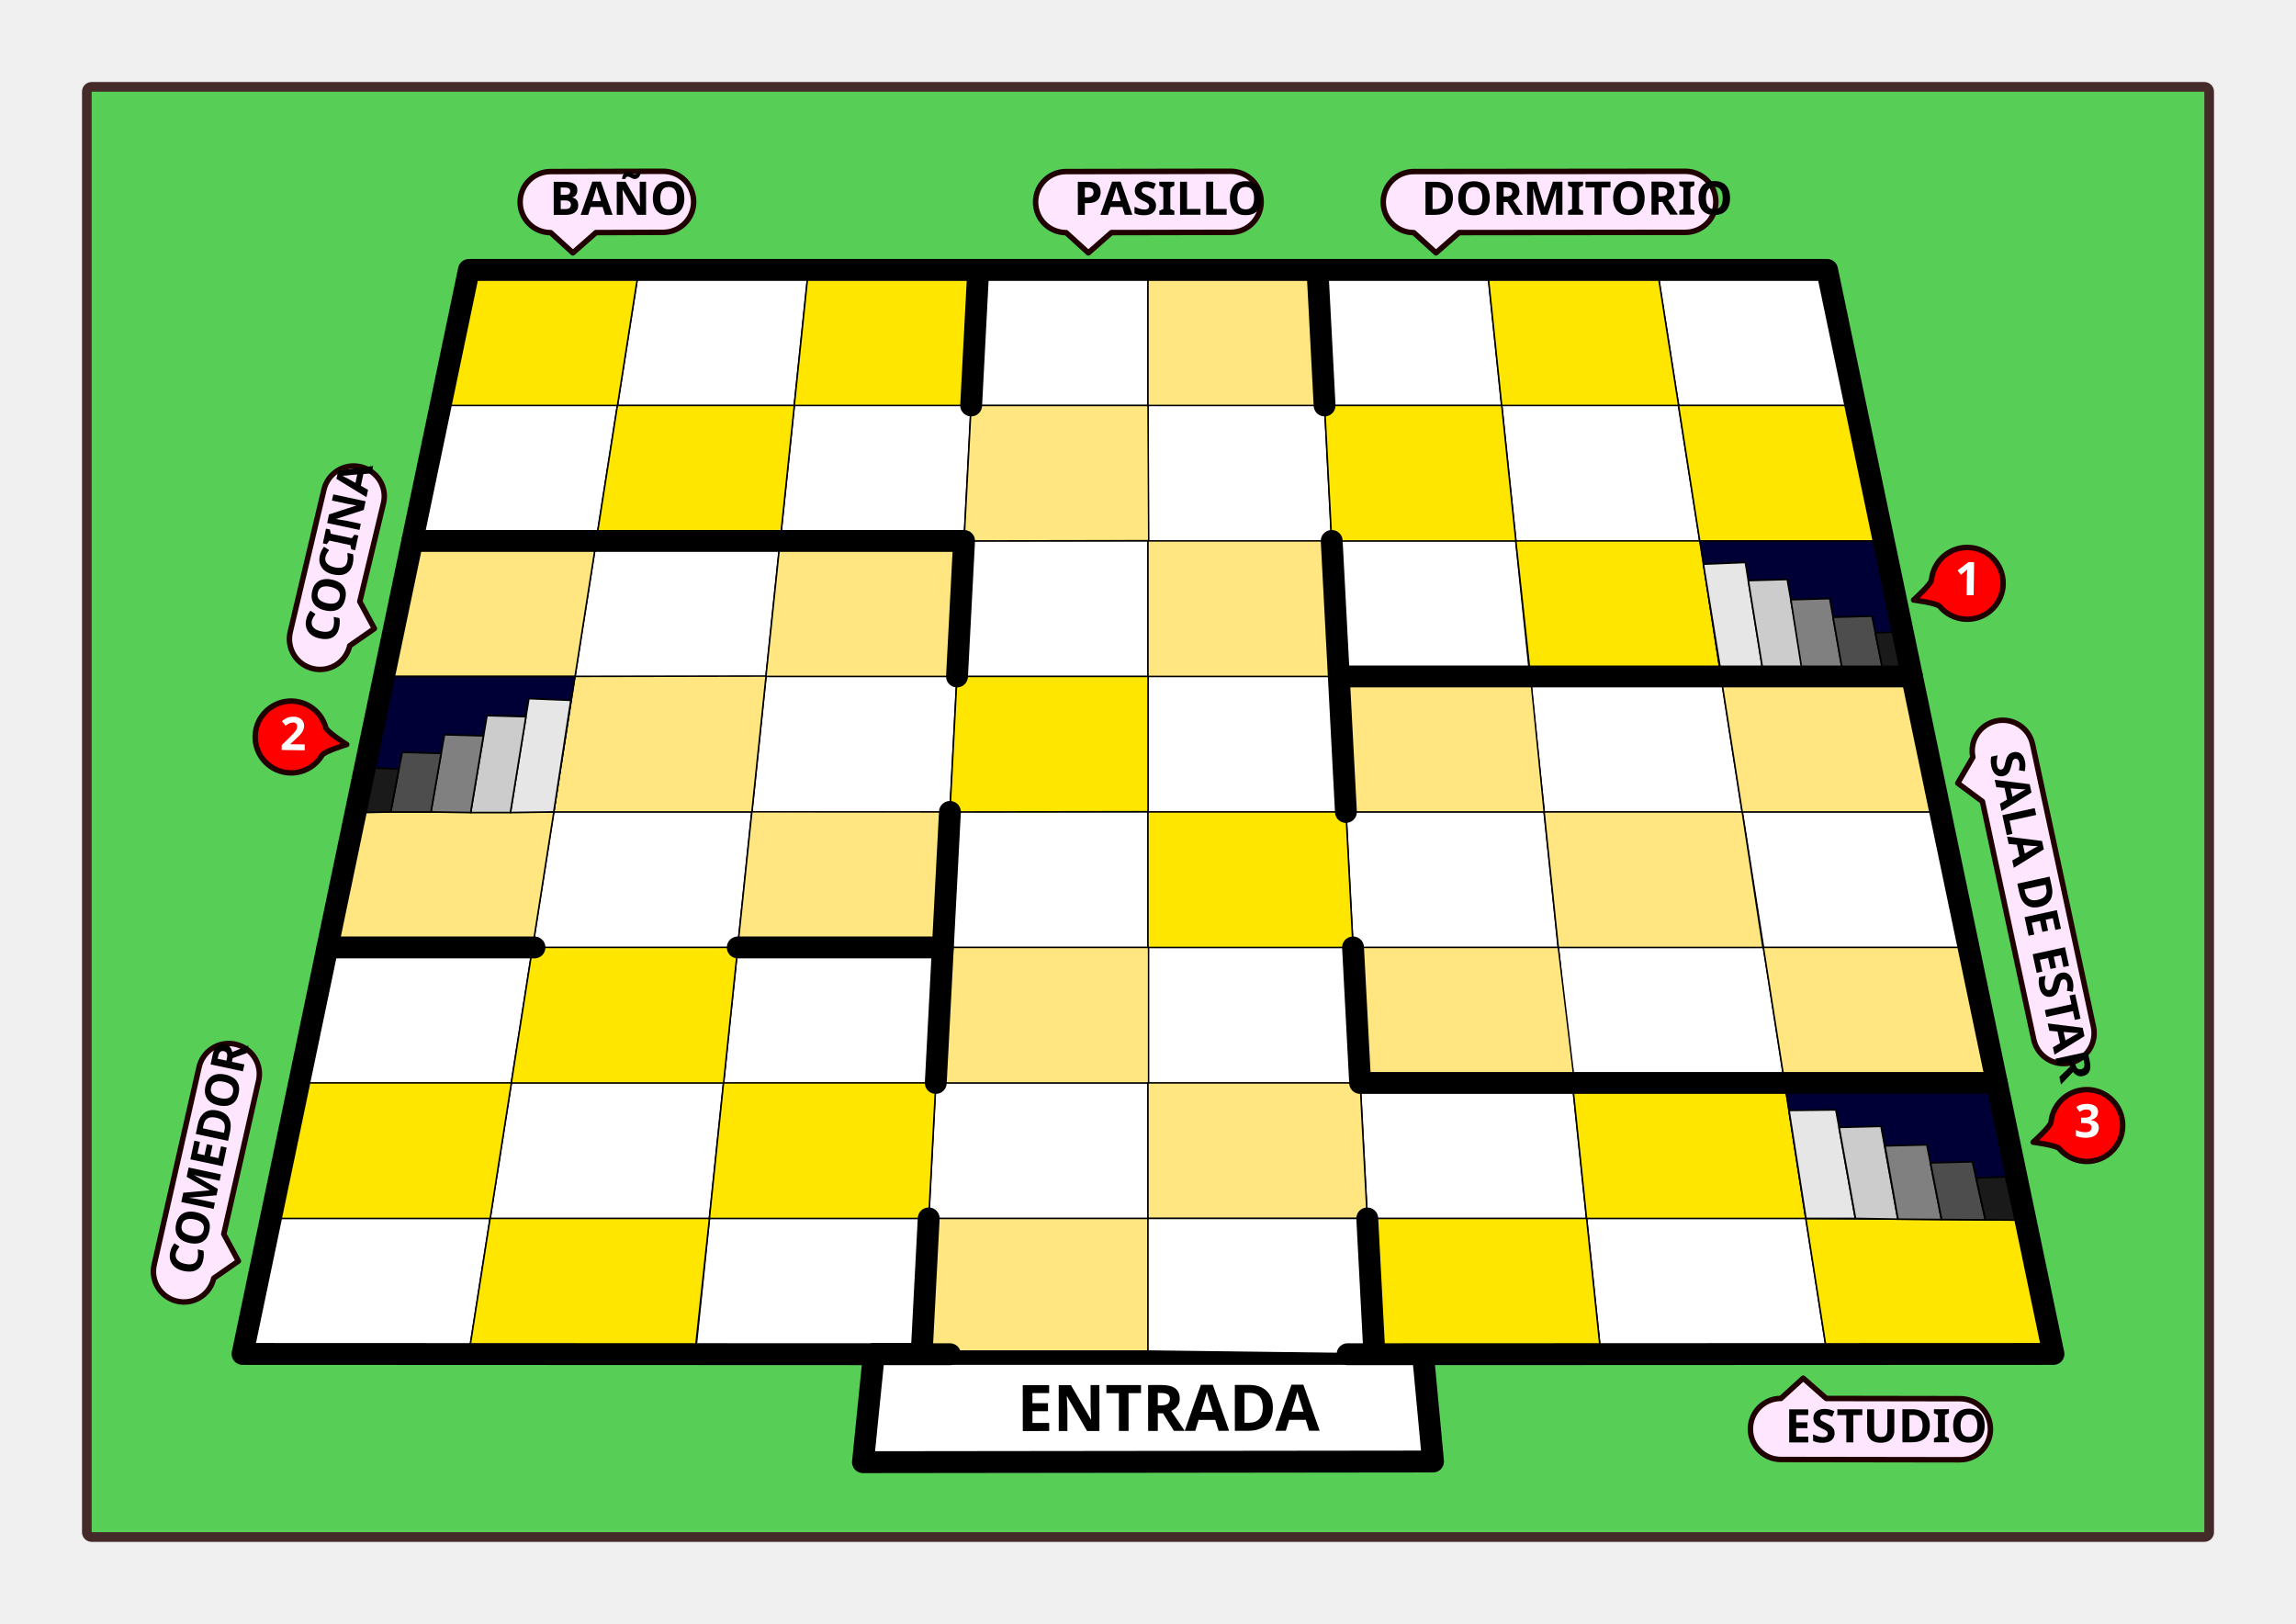
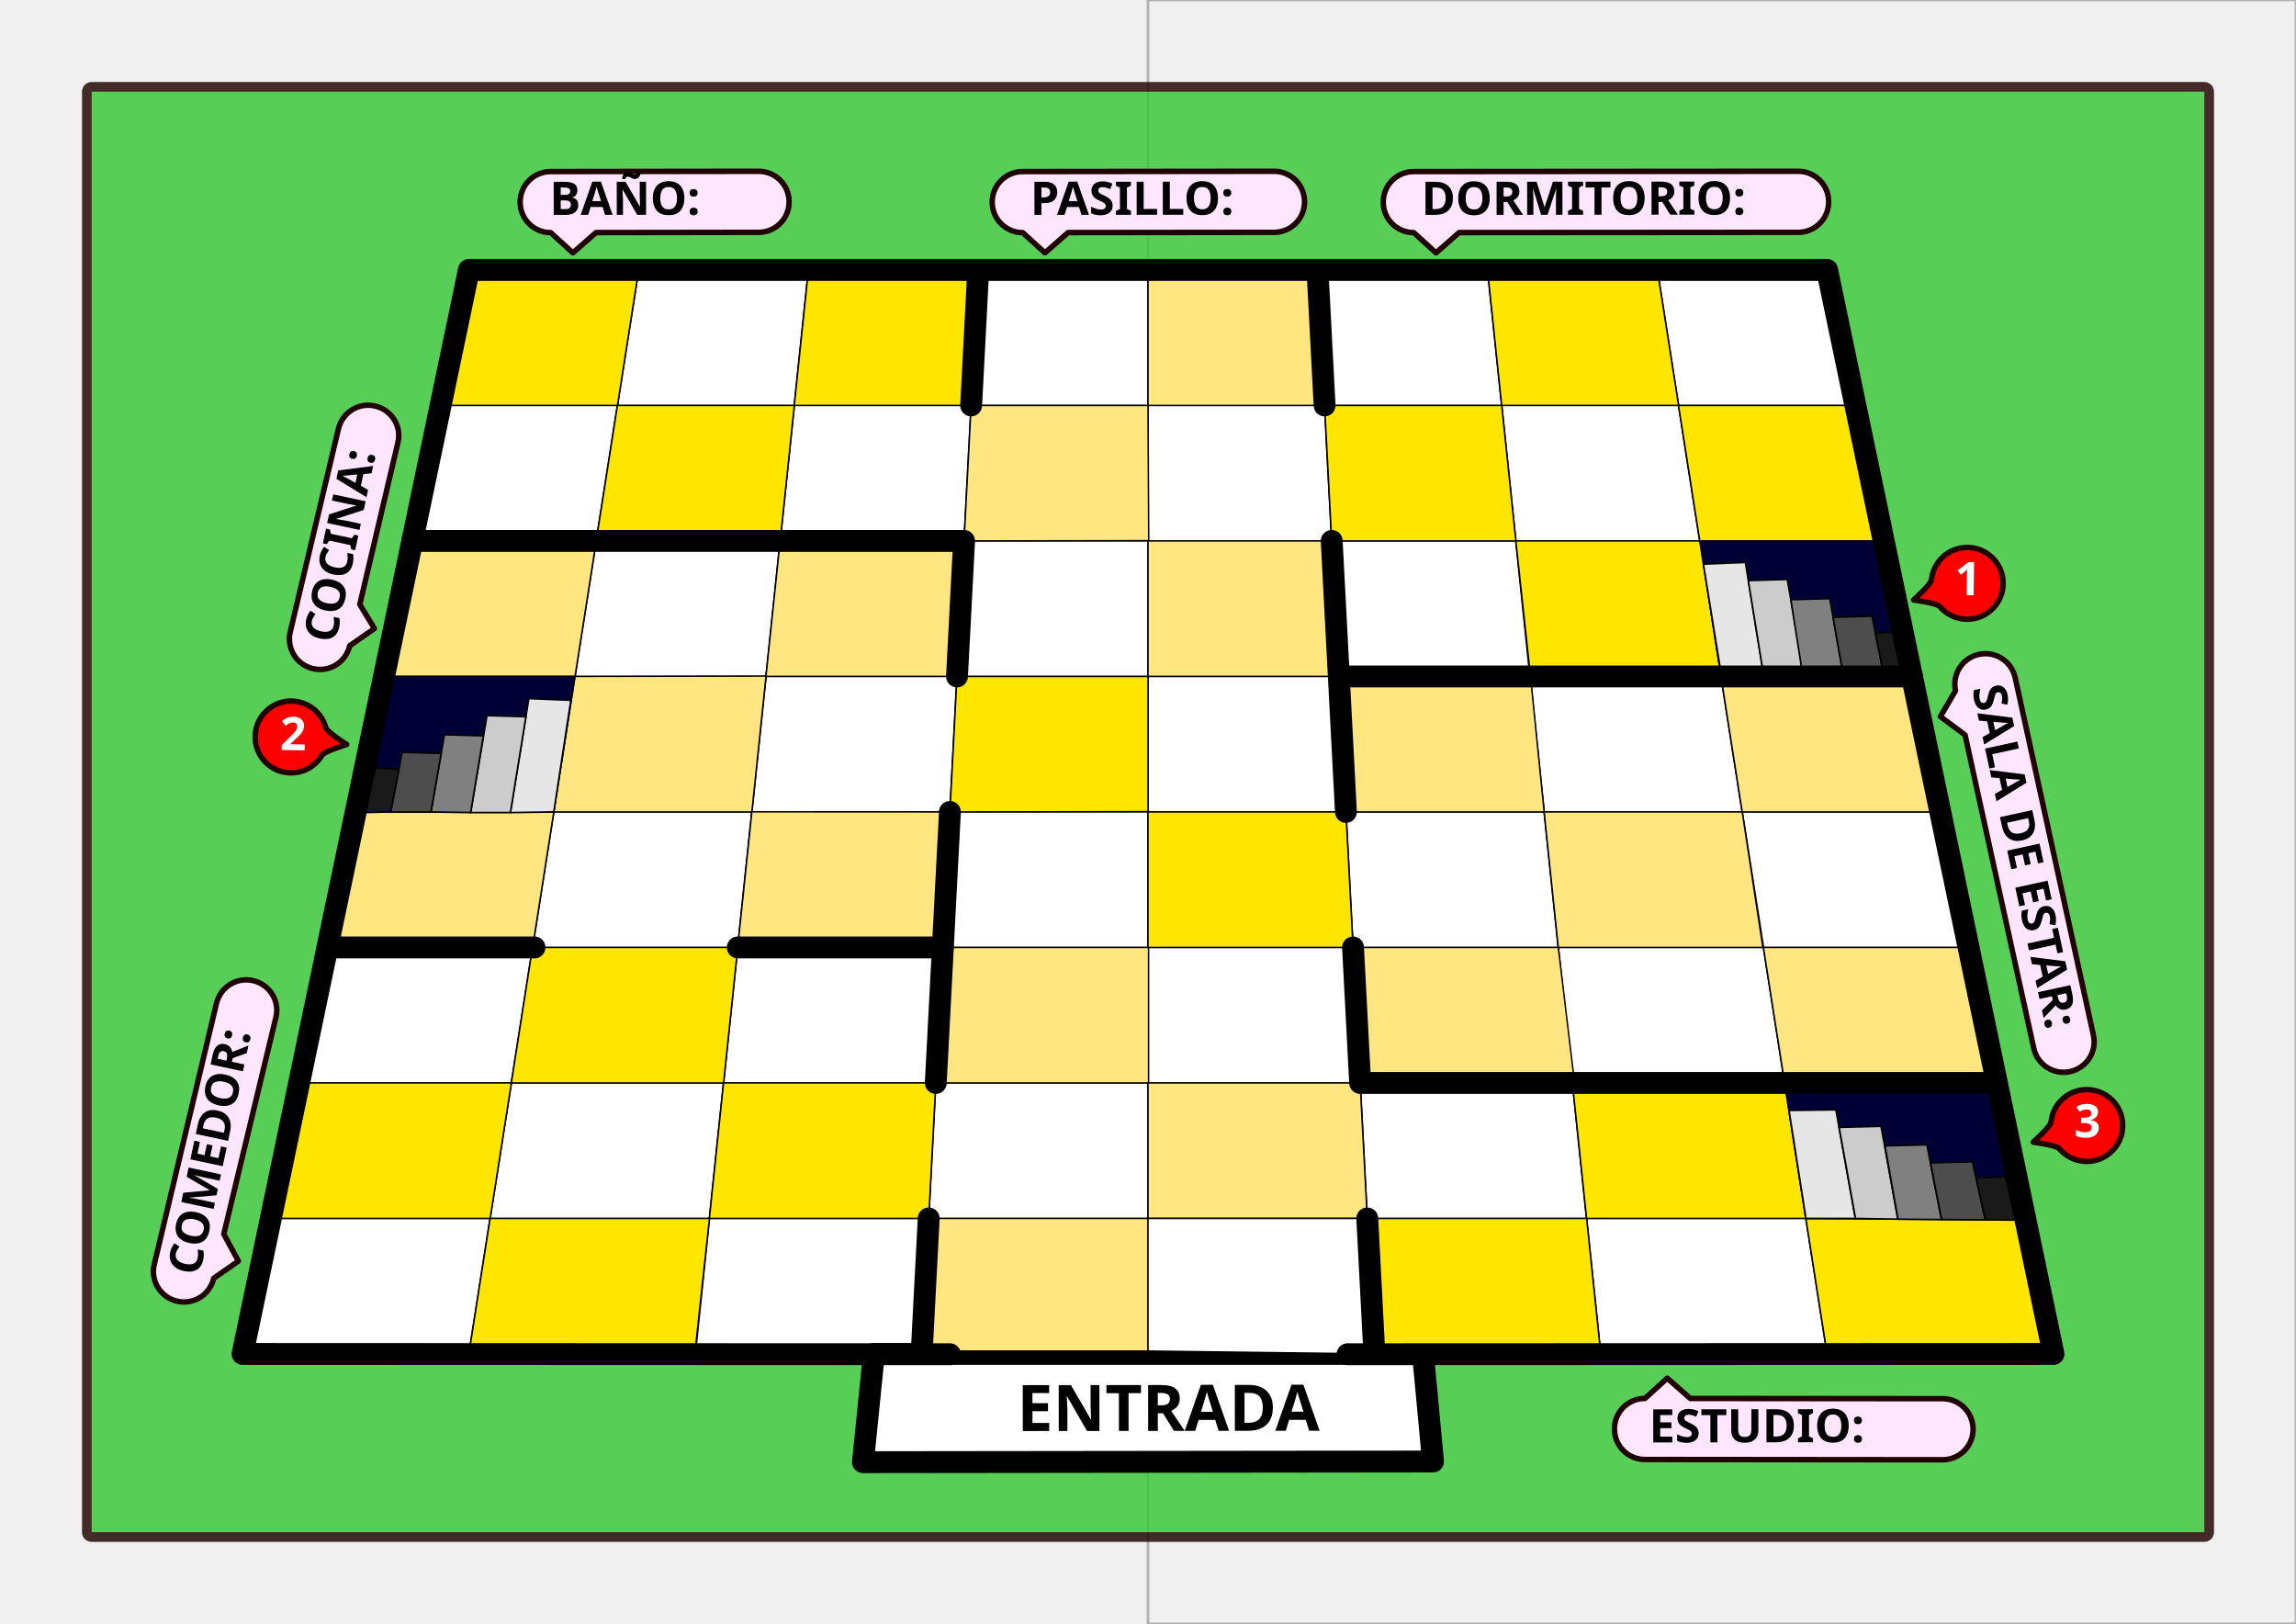
<svg xmlns="http://www.w3.org/2000/svg" width="420mm" height="297mm" viewBox="0 0 420 297" version="1.1" id="svg5">
  <defs id="defs2" />
  <g id="layer2">
+     <rect style="fill:none;fill-opacity:1;stroke:#b3b3b3;stroke-width:0.5;stroke-linejoin:round;stroke-dasharray:none;paint-order:fill markers stroke;stop-color:#000000" id="rect5731" width="210" height="297" x="210" y="0" />
    <rect style="opacity:0.821;fill:#37c837;stroke:#210000;stroke-width:3.544;stroke-linejoin:round;paint-order:stroke markers fill;stop-color:#000000" id="rect234" width="386.456" height="263.456" x="16.772" y="16.772" />
  </g>
  <g id="layer1" style="fill:none">
    <g id="g1727" transform="matrix(1.200858,0,0,0.8026775,-42.18018,29.3024)">
      <path id="rect460" style="opacity:1;fill:#ffffff;stroke:#210000;stroke-width:2.082;stroke-linejoin:round;paint-order:fill markers stroke;stop-color:#000000" d="m 106.552,25 h 25.862 25.862 25.862 H 210 h 25.862 25.862 25.862 25.862 l 4.31,30.875 4.31,30.875 4.31,30.875 4.31,30.875 4.31,30.875 4.31,30.875 4.31,30.875 4.31,30.875 H 313.448 278.965 244.483 210 175.517 141.035 106.552 72.069 l 4.31,-30.875 4.31,-30.875 4.31,-30.875 4.31,-30.875 4.31,-30.875 4.31,-30.875 4.31,-30.875 z" />
      <path style="fill:none;stroke:#000000;stroke-width:0.265px;stroke-linecap:butt;stroke-linejoin:miter;stroke-opacity:1" d="M 210,272 V 25" id="path1702" />
      <path style="fill:none;stroke:#000000;stroke-width:0.265px;stroke-linecap:butt;stroke-linejoin:miter;stroke-opacity:1" d="M 175.517,272 184.138,25" id="path1704" />
      <path style="fill:none;stroke:#000000;stroke-width:0.265px;stroke-linecap:butt;stroke-linejoin:miter;stroke-opacity:1" d="M 141.035,272 158.276,25" id="path1706" />
      <path style="fill:none;stroke:#000000;stroke-width:0.265px;stroke-linecap:butt;stroke-linejoin:miter;stroke-opacity:1" d="M 106.552,272 132.414,25" id="path1708" />
      <path style="fill:none;stroke:#000000;stroke-width:0.265px;stroke-linecap:butt;stroke-linejoin:miter;stroke-opacity:1" d="M 244.483,272 235.817,25" id="path1710" />
      <path style="fill:none;stroke:#000000;stroke-width:0.265px;stroke-linecap:butt;stroke-linejoin:miter;stroke-opacity:1" d="M 278.965,272 261.724,25" id="path1712" />
      <path style="fill:none;stroke:#000000;stroke-width:0.265px;stroke-linecap:butt;stroke-linejoin:miter;stroke-opacity:1" d="M 313.448,272 287.586,25" id="path1714" />
      <path style="fill:none;stroke:#000000;stroke-width:0.265px;stroke-linecap:butt;stroke-linejoin:miter;stroke-opacity:1" d="M 102.242,55.875 H 317.758 L 322.069,86.75 H 97.931 l -4.31,30.875 h 232.758 l 4.31,30.875 H 89.311 l -4.31,30.875 h 250 l 4.31,30.875 H 80.69 l -4.31,30.875 H 343.62" id="path1716" />
    </g>
    <g id="layer4" style="fill:#ffff43;fill-opacity:1">
      <path id="rect11005" style="opacity:1;fill:#ffffff;fill-opacity:1;stroke:#000000;stroke-width:4;stroke-linecap:round;stroke-linejoin:round;paint-order:fill markers stroke;stop-color:#000000;stop-opacity:1" d="m 159.86,247.631 h 100.439 l 1.841,19.674 -104.28,0.12 z" />
      <path style="fill:#ffe680;fill-opacity:1;stroke:#000000;stroke-width:0.265px;stroke-linecap:butt;stroke-linejoin:miter;stroke-opacity:1" d="m 168.591,247.101 1.294,-24.253 H 210 v 24.253 z" id="path3756" />
      <path style="fill:#ffe680;fill-opacity:1;stroke:#000000;stroke-width:0.265px;stroke-linecap:butt;stroke-linejoin:miter;stroke-opacity:1" d="m 171.179,198.065 1.294,-24.783 37.634,0 v 24.783 z" id="path3774" />
      <path style="fill:#ffe600;fill-opacity:1;stroke:#000000;stroke-width:0.265px;stroke-linecap:butt;stroke-linejoin:miter;stroke-opacity:1" d="m 173.767,148.5 1.294,-24.783 H 210 l 0,24.731 z" id="path3776" />
      <path style="fill:#ffe680;fill-opacity:1;stroke:#000000;stroke-width:0.265px;stroke-linecap:butt;stroke-linejoin:miter;stroke-opacity:1" d="m 176.355,98.935 1.294,-24.783 H 210 l 0.132,24.73 z" id="path3778" />
      <path style="fill:#ffe680;fill-opacity:1;stroke:#000000;stroke-width:0.265px;stroke-linecap:butt;stroke-linejoin:miter;stroke-opacity:1" d="m 210,222.848 v -24.783 l 38.807,0 1.301,24.783 z" id="path3780" />
      <path style="fill:#ffe600;fill-opacity:1;stroke:#000000;stroke-width:0.265px;stroke-linecap:butt;stroke-linejoin:miter;stroke-opacity:1" d="M 210,173.283 V 148.5 h 36.206 l 1.301,24.783 z" id="path3782" />
      <path style="fill:#ffe680;fill-opacity:1;stroke:#000000;stroke-width:0.265px;stroke-linecap:butt;stroke-linejoin:miter;stroke-opacity:1" d="m 210,123.717 0,-24.783 h 33.604 l 1.301,24.783 z" id="path3784" />
      <path style="fill:#ffe680;fill-opacity:1;stroke:#000000;stroke-width:0.265px;stroke-linecap:butt;stroke-linejoin:miter;stroke-opacity:1" d="M 210,74.152 V 49.369 l 31.003,0 1.301,24.783 z" id="path3786" />
      <path style="fill:#ffe600;fill-opacity:1;stroke:#000000;stroke-width:0.265px;stroke-linecap:butt;stroke-linejoin:miter;stroke-opacity:1" d="m 109.066,98.935 3.882,-24.783 h 32.351 l -2.588,24.783 z" id="path4140" />
      <path style="fill:#ffe680;fill-opacity:1;stroke:#000000;stroke-width:0.265px;stroke-linecap:butt;stroke-linejoin:miter;stroke-opacity:1" d="m 101.302,148.5 3.882,-24.783 34.941,-0.067 -2.591,24.849 z" id="path4238" />
      <path style="fill:#ffe601;fill-opacity:1;stroke:#000000;stroke-width:0.265px;stroke-linecap:butt;stroke-linejoin:miter;stroke-opacity:1" d="m 93.538,198.065 3.882,-24.783 h 37.527 l -2.588,24.783 z" id="path4240" />
      <path style="fill:#ffe601;fill-opacity:1;stroke:#000000;stroke-width:0.265px;stroke-linecap:butt;stroke-linejoin:miter;stroke-opacity:1" d="m 85.774,247.631 3.882,-24.783 40.115,0 -2.68,24.849 z" id="path4242" />
      <path style="fill:#ffe601;fill-opacity:1;stroke:#000000;stroke-width:0.265px;stroke-linecap:butt;stroke-linejoin:miter;stroke-opacity:1" d="m 129.77,222.848 2.588,-24.783 38.821,0 -1.294,24.783 z" id="path4244" />
      <path style="fill:#ffe601;fill-opacity:1;stroke:#000000;stroke-width:0.265px;stroke-linecap:butt;stroke-linejoin:miter;stroke-opacity:1" d="m 49.541,222.848 5.176,-24.783 38.821,0 -3.882,24.783 z" id="path4244-5" />
      <path style="fill:#ffe600;fill-opacity:1;stroke:#000000;stroke-width:0.265px;stroke-linecap:butt;stroke-linejoin:miter;stroke-opacity:1" d="m 80.597,74.152 5.176,-24.783 h 31.057 l -3.882,24.783 z" id="path7174" />
      <path style="fill:#ffe600;fill-opacity:1;stroke:#000000;stroke-width:0.265px;stroke-linecap:butt;stroke-linejoin:miter;stroke-opacity:1" d="m 145.299,74.152 2.588,-24.783 h 31.057 l -1.294,24.783 z" id="path7176" />
      <path style="fill:#ffe680;fill-opacity:1;stroke:#000000;stroke-width:0.265px;stroke-linecap:butt;stroke-linejoin:miter;stroke-opacity:1" d="m 140.118,123.717 2.592,-24.783 33.645,0 -1.294,24.783 z" id="path7178" />
      <path style="fill:#ffe680;fill-opacity:1;stroke:#000000;stroke-width:0.265px;stroke-linecap:butt;stroke-linejoin:miter;stroke-opacity:1" d="m 134.947,173.283 2.59,-24.804 36.231,0.021 -1.294,24.783 z" id="path7180" />
      <path style="fill:#ffe680;fill-opacity:1;stroke:#000000;stroke-width:0.265px;stroke-linecap:butt;stroke-linejoin:miter;stroke-opacity:1" d="M 59.893,173.283 65.069,148.5 h 36.233 l -3.882,24.783 z" id="path7182" />
      <path style="fill:#ffe680;fill-opacity:1;stroke:#000000;stroke-width:0.265px;stroke-linecap:butt;stroke-linejoin:miter;stroke-opacity:1" d="m 70.245,123.717 5.176,-24.783 33.645,-10e-7 -3.882,24.783 z" id="path7184" />
      <path style="fill:#ffe600;fill-opacity:1;stroke:#000000;stroke-width:0.265px;stroke-linecap:butt;stroke-linejoin:miter;stroke-opacity:1" d="m 274.701,74.152 -2.588,-24.783 h 31.057 l 3.882,24.783 z" id="path8638" />
      <path style="fill:#ffe600;fill-opacity:1;stroke:#000000;stroke-width:0.265px;stroke-linecap:butt;stroke-linejoin:miter;stroke-opacity:1" d="m 243.604,98.935 -1.301,-24.783 32.398,0 2.588,24.783 z" id="path8649" />
      <path style="fill:#ffe600;fill-opacity:1;stroke:#000000;stroke-width:0.265px;stroke-linecap:butt;stroke-linejoin:miter;stroke-opacity:1" d="m 279.978,123.77 -2.689,-24.835 33.674,-2e-6 3.852,24.783 z" id="path8651" />
      <path style="fill:#ffe600;fill-opacity:1;stroke:#000000;stroke-width:0.265px;stroke-linecap:butt;stroke-linejoin:miter;stroke-opacity:1" d="M 310.934,98.935 307.052,74.152 h 32.351 l 5.176,24.783 z" id="path8653" />
      <path style="fill:#ffe680;fill-opacity:1;stroke:#000000;stroke-width:0.265px;stroke-linecap:butt;stroke-linejoin:miter;stroke-opacity:1" d="m 285.053,173.283 -2.588,-24.783 36.233,1e-5 3.781,24.783 z" id="path8655" />
      <path style="fill:#ffe680;fill-opacity:1;stroke:#000000;stroke-width:0.265px;stroke-linecap:butt;stroke-linejoin:miter;stroke-opacity:1" d="m 246.206,148.5 -1.301,-24.783 35.073,0.052 2.488,24.73 z" id="path8657" />
      <path style="fill:#ffe680;fill-opacity:1;stroke:#000000;stroke-width:0.265px;stroke-linecap:butt;stroke-linejoin:miter;stroke-opacity:1" d="m 318.698,148.5 -3.882,-24.783 34.939,0 5.176,24.783 z" id="path8659" />
      <path style="fill:#ffe680;fill-opacity:1;stroke:#000000;stroke-width:0.265px;stroke-linecap:butt;stroke-linejoin:miter;stroke-opacity:1" d="m 248.807,198.065 -1.301,-24.783 37.547,0 2.995,24.915 z" id="path8661" />
      <path style="fill:#ffe680;fill-opacity:1;stroke:#000000;stroke-width:0.265px;stroke-linecap:butt;stroke-linejoin:miter;stroke-opacity:1" d="m 326.462,198.065 -3.882,-24.783 h 37.527 l 5.176,24.783 z" id="path8663" />
      <path style="fill:#ffe601;fill-opacity:1;stroke:#000000;stroke-width:0.265px;stroke-linecap:butt;stroke-linejoin:miter;stroke-opacity:1" d="m 251.409,247.631 -1.301,-24.783 40.122,0 2.588,24.783 z" id="path8665" />
      <path style="fill:#ffe601;fill-opacity:1;stroke:#000000;stroke-width:0.265px;stroke-linecap:butt;stroke-linejoin:miter;stroke-opacity:1" d="m 290.23,222.848 -2.574,-24.652 38.807,-0.131 3.882,24.783 z" id="path8667" />
      <path style="fill:#ffe601;fill-opacity:1;stroke:#000000;stroke-width:0.265px;stroke-linecap:butt;stroke-linejoin:miter;stroke-opacity:1" d="M 334.226,247.631 330.344,222.848 h 40.115 l 5.176,24.783 z" id="path8669" />
      <path style="fill:#ffffff;fill-opacity:1;stroke:#000000;stroke-width:0.265px;stroke-linecap:butt;stroke-linejoin:miter;stroke-opacity:1" d="m 251.568,247.631 -1.46,-24.783 -40.108,0 0,24.253 z" id="path11063" />
    </g>
    <g id="layer5" style="fill:none">
      <g id="g9741">
        <path style="fill:#000037;fill-opacity:1;display:inline;stroke:#000000;stroke-width:0.265px;stroke-linecap:butt;stroke-linejoin:miter;stroke-opacity:1" d="m 314.816,123.717 -3.882,-24.783 33.645,2e-6 5.176,24.783 z" id="path9732" />
        <path id="rect9278" style="fill:#e6e6e6;stroke:#000000;stroke-width:0.301;stroke-linecap:round;stroke-linejoin:round;paint-order:fill markers stroke;stop-color:#000000" transform="matrix(0.9991685,-0.04077226,0.1569442,0.9876075,0,0)" d="m 293.544,116.596 h 7.687 l 0.056,20.794 h -7.687 z" />
        <path id="path9333" style="fill:#cccccc;stroke:#000000;stroke-width:0.3;stroke-linecap:round;stroke-linejoin:round;paint-order:fill markers stroke;stop-color:#000000" d="m 319.816,106.181 7.125,-0.202 3.068,17.424 h -7.408 z" />
        <path id="path9335" style="fill:#808080;stroke:#000000;stroke-width:0.3;stroke-linecap:round;stroke-linejoin:round;paint-order:fill markers stroke;stop-color:#000000" d="m 327.592,109.681 7.125,-0.202 2.416,13.722 h -7.408 z" />
        <path id="path9337" style="fill:#4d4d4d;stroke:#000000;stroke-width:0.3;stroke-linecap:round;stroke-linejoin:round;paint-order:fill markers stroke;stop-color:#000000" d="m 335.318,112.893 7.125,-0.202 2.098,10.51 h -7.408 z" />
        <path id="path9339" style="fill:#1a1a1a;stroke:#000000;stroke-width:0.3;stroke-linecap:round;stroke-linejoin:round;paint-order:fill markers stroke;stop-color:#000000" d="m 343.052,115.742 5.008,-0.202 1.695,8.644 -5.214,-0.983 z" />
      </g>
      <g id="g9755" transform="matrix(-1,0,0,1,418.1367,24.9005)">
        <path style="display:inline;fill:#000037;fill-opacity:1;stroke:#000000;stroke-width:0.265px;stroke-linecap:butt;stroke-linejoin:miter;stroke-opacity:1" d="m 316.835,123.6 -3.882,-24.783 34.939,3e-6 5.176,24.783 z" id="path9743" />
        <path id="path9745" style="fill:#e6e6e6;stroke:#000000;stroke-width:0.3;stroke-linecap:round;stroke-linejoin:round;paint-order:fill markers stroke;stop-color:#000000" d="m 313.716,103.182 7.681,-0.313 3.373,20.848 -7.935,-0.118 z" />
        <path id="path9747" style="fill:#cccccc;stroke:#000000;stroke-width:0.3;stroke-linecap:round;stroke-linejoin:round;paint-order:fill markers stroke;stop-color:#000000" d="m 321.932,106.181 7.125,-0.202 2.986,17.739 h -7.273 z" />
        <path id="path9749" style="fill:#808080;stroke:#000000;stroke-width:0.3;stroke-linecap:round;stroke-linejoin:round;paint-order:fill markers stroke;stop-color:#000000" d="m 329.709,109.681 7.125,-0.202 2.47,14.121 -7.261,0.118 z" />
        <path id="path9751" style="fill:#4d4d4d;stroke:#000000;stroke-width:0.3;stroke-linecap:round;stroke-linejoin:round;paint-order:fill markers stroke;stop-color:#000000" d="m 337.435,112.893 7.125,-0.202 2.097,10.909 -7.353,0 z" />
        <path id="path9753" style="fill:#1a1a1a;stroke:#000000;stroke-width:0.3;stroke-linecap:round;stroke-linejoin:round;paint-order:fill markers stroke;stop-color:#000000" d="m 345.169,115.742 5.008,-0.202 1.694,8.178 -5.215,-0.118 z" />
      </g>
      <g id="g9783" transform="matrix(1.078336,0,0,0.9668873,-8.446798,103.5315)">
        <path style="display:inline;fill:#000037;fill-opacity:1;stroke:#000000;stroke-width:0.265px;stroke-linecap:butt;stroke-linejoin:miter;stroke-opacity:1" d="m 314.18,123.403 -3.6,-25.631 36.001,0 3.175,25.946 z" id="path9771" />
        <path id="path9773" style="fill:#e6e6e6;stroke:#000000;stroke-width:0.301;stroke-linecap:round;stroke-linejoin:round;paint-order:fill markers stroke;stop-color:#000000" transform="matrix(0.9991685,-0.04077226,0.1569442,0.9876075,0,0)" d="m 293.29,116.372 7.942,0.223 0.043,20.793 -8.36,-0.345 z" />
        <path id="path9775" style="fill:#cccccc;stroke:#000000;stroke-width:0.3;stroke-linecap:round;stroke-linejoin:round;paint-order:fill markers stroke;stop-color:#000000" d="m 319.816,106.181 7.125,-0.202 2.853,17.562 -7.207,-0.138 z" />
        <path id="path9777" style="fill:#808080;stroke:#000000;stroke-width:0.3;stroke-linecap:round;stroke-linejoin:round;paint-order:fill markers stroke;stop-color:#000000" d="m 327.592,109.681 7.125,-0.202 2.475,14.128 -7.399,-0.065 z" />
        <path id="path9779" style="fill:#4d4d4d;stroke:#000000;stroke-width:0.3;stroke-linecap:round;stroke-linejoin:round;paint-order:fill markers stroke;stop-color:#000000" d="m 335.318,112.893 7.125,-0.202 2.188,10.981 -7.438,-0.066 z" />
        <path id="path9781" style="fill:#1a1a1a;stroke:#000000;stroke-width:0.3;stroke-linecap:round;stroke-linejoin:round;paint-order:fill markers stroke;stop-color:#000000" d="m 343.052,115.742 5.008,-0.202 1.694,8.178 -5.124,-0.045 z" />
      </g>
    </g>
    <g id="layer3">
      <path style="fill:none;stroke:#000000;stroke-width:4;stroke-linecap:round;stroke-linejoin:round;stroke-dasharray:none;stroke-opacity:1" d="m 59.893,173.283 h 37.877 m 37.189,0 h 37.515 L 173.767,148.5" id="path2285" />
      <path style="fill:none;stroke:#000000;stroke-width:4;stroke-linecap:round;stroke-linejoin:round;stroke-dasharray:none;stroke-opacity:1" d="M 75.421,98.935 H 176.355 l -1.294,24.783" id="path1729" />
      <path style="fill:none;stroke:#000000;stroke-width:4;stroke-linecap:round;stroke-linejoin:round;stroke-opacity:1;stroke-dasharray:none" d="m 172.473,173.283 -1.294,24.783" id="path2288" />
      <path style="fill:none;stroke:#000000;stroke-width:4;stroke-linecap:round;stroke-linejoin:round;stroke-opacity:1;stroke-dasharray:none" d="M 251.409,247.631 250.108,222.848" id="path3016" />
      <path style="fill:none;stroke:#000000;stroke-width:4;stroke-linecap:round;stroke-linejoin:round;stroke-opacity:1;stroke-dasharray:none" d="M 365.283,198.065 H 248.807 l -1.301,-24.783" id="path3020" />
      <path style="fill:none;stroke:#000000;stroke-width:4;stroke-linecap:round;stroke-linejoin:round;stroke-opacity:1;stroke-dasharray:none" d="m 246.206,148.5 -1.301,-24.783 h 104.85" id="path3022" />
      <path style="fill:none;stroke:#000000;stroke-width:4;stroke-linecap:round;stroke-linejoin:round;stroke-opacity:1;stroke-dasharray:none" d="m 177.649,74.152 1.294,-24.783" id="path3024" />
      <path style="fill:none;stroke:#000000;stroke-width:4;stroke-linecap:round;stroke-linejoin:round;stroke-opacity:1;stroke-dasharray:none" d="M 241.003,49.369 242.303,74.152" id="path3026" />
      <path style="fill:none;stroke:#000000;stroke-width:4;stroke-linecap:round;stroke-linejoin:round;stroke-opacity:1;stroke-dasharray:none" d="m 243.604,98.935 1.301,24.783" id="path3028" />
      <path style="fill:none;stroke:#000000;stroke-width:4;stroke-linecap:round;stroke-linejoin:round;stroke-dasharray:none;stroke-opacity:1" d="M 173.767,247.683 44.365,247.631 85.774,49.369 H 334.226 l 41.409,198.261 -129.129,0.052" id="path3768" />
      <path style="fill:none;stroke:#000000;stroke-width:4;stroke-linecap:round;stroke-linejoin:round;stroke-dasharray:none;stroke-opacity:1" d="m 169.885,222.848 -1.294,24.783" id="path4268" />
    </g>
    <g id="layer6">
      <g id="g9009" transform="rotate(-0.05762056,483.7976,-9636.199)" style="fill:none">
-         <path id="rect8738" style="fill:#ffe6ff;stroke:#210000;stroke-width:1;stroke-linecap:round;stroke-linejoin:round;stroke-dasharray:none;paint-order:fill markers stroke;stop-color:#000000" d="m 248.888,31.147 h 49.676 c 3.094,0 5.584,2.491 5.584,5.584 0,3.094 -2.491,5.584 -5.584,5.584 h -41.39 l -4.227,3.704 -4.059,-3.704 c -3.094,0 -5.584,-2.491 -5.584,-5.584 0,-3.094 2.491,-5.584 5.584,-5.584 z" />
+         <path id="rect8738" style="fill:#ffe6ff;stroke:#210000;stroke-width:1;stroke-linecap:round;stroke-linejoin:round;stroke-dasharray:none;paint-order:fill markers stroke;stop-color:#000000" d="m 248.888,31.147 70.314,0.021 c 3.094,9.14e-4 5.584,2.491 5.584,5.584 0,3.094 -2.491,5.586 -5.584,5.584 l -62.027,-0.021 -4.227,3.704 -4.059,-3.704 c -3.094,0 -5.584,-2.491 -5.584,-5.584 0,-3.094 2.491,-5.585 5.584,-5.584 z" />
        <text xml:space="preserve" style="font-style:normal;font-weight:normal;font-size:8.467px;line-height:1.25;font-family:sans-serif;fill:#000000;fill-opacity:1;stroke:none;stroke-width:0.18" x="250.271" y="39.073" id="text8953">
-           <tspan id="tspan8951" style="font-style:normal;font-variant:normal;font-weight:bold;font-stretch:normal;font-size:8.467px;font-family:Calibri;-inkscape-font-specification:'Calibri Bold';stroke-width:0.18" x="250.271" y="39.073">DORMITORIO</tspan>
+           <tspan id="tspan8951" style="font-style:normal;font-variant:normal;font-weight:bold;font-stretch:normal;font-size:8.467px;font-family:Calibri;-inkscape-font-specification:'Calibri Bold';stroke-width:0.18" x="250.271" y="39.073">DORMITORIO:</tspan>
        </text>
      </g>
-       <g id="g9017" transform="rotate(77.84173,245.3411,159.7559)" style="fill:none">
-         <path id="path9011" style="fill:#ffe6ff;stroke:#210000;stroke-width:1;stroke-linecap:round;stroke-linejoin:round;stroke-dasharray:none;paint-order:fill markers stroke;stop-color:#000000" d="m 248.888,31.147 52.82,-0.009 c 3.094,-5.43e-4 5.584,2.491 5.584,5.584 0,3.094 -2.491,5.584 -5.584,5.584 l -44.534,0.009 -4.227,3.704 -4.059,-3.704 c -3.094,0 -5.584,-2.491 -5.584,-5.584 0,-3.094 2.491,-5.584 5.584,-5.584 z" />
+       <g id="g9017" transform="rotate(77.84173,251.2898,151.7046)" style="fill:none">
+         <path id="path9011" style="fill:#ffe6ff;stroke:#210000;stroke-width:1;stroke-linecap:round;stroke-linejoin:round;stroke-dasharray:none;paint-order:fill markers stroke;stop-color:#000000" d="m 248.888,31.147 66.938,-0.215 c 3.094,-0.01 5.584,2.491 5.584,5.584 0,3.094 -2.491,5.573 -5.584,5.584 l -58.652,0.215 -4.227,3.704 -4.059,-3.704 c -3.094,0 -5.584,-2.491 -5.584,-5.584 0,-3.094 2.491,-5.575 5.584,-5.584 z" />
        <text xml:space="preserve" style="font-style:normal;font-weight:normal;font-size:8.467px;line-height:1.25;font-family:sans-serif;fill:#000000;fill-opacity:1;stroke:none;stroke-width:0.18" x="249.032" y="39.798" id="text9015" transform="rotate(-0.1159283)">
-           <tspan id="tspan9013" style="font-style:normal;font-variant:normal;font-weight:bold;font-stretch:normal;font-size:8.467px;font-family:Calibri;-inkscape-font-specification:'Calibri Bold';stroke-width:0.18" x="249.032" y="39.798">SALA DE ESTAR</tspan>
+           <tspan id="tspan9013" style="font-style:normal;font-variant:normal;font-weight:bold;font-stretch:normal;font-size:8.467px;font-family:Calibri;-inkscape-font-specification:'Calibri Bold';stroke-width:0.18" x="249.032" y="39.798">SALA DE ESTAR:</tspan>
        </text>
      </g>
      <g id="g10614" transform="translate(1.319593,4.438632)">
        <path id="path10579" style="opacity:1;vector-effect:none;fill:#ff0000;stroke:#210000;stroke-linecap:round;stroke-linejoin:round;paint-order:fill markers stroke;stop-color:#000000;stop-opacity:1" d="m 360.485,108.525 c -1.732,0.537 -3.518,0.322 -5.006,-0.461 -0.744,-0.392 -1.413,-0.925 -1.963,-1.577 -0.55,-0.652 -4.788,-1.191 -4.788,-1.191 0,0 3.189,-2.843 3.273,-3.692 0.085,-0.849 0.334,-1.667 0.726,-2.411 0.783,-1.487 2.134,-2.676 3.866,-3.213 3.465,-1.075 7.144,0.863 8.219,4.327 1.075,3.465 -0.863,7.144 -4.327,8.219 z" />
        <text xml:space="preserve" style="font-style:normal;font-weight:normal;font-size:8.467px;line-height:1.25;font-family:sans-serif;fill:#ffffff;fill-opacity:1;stroke:none;stroke-width:0.18" x="357.573" y="99.626" id="text10523" transform="rotate(0.7642516)">
          <tspan id="tspan10521" style="font-style:normal;font-variant:normal;font-weight:bold;font-stretch:normal;font-size:8.467px;font-family:Calibri;-inkscape-font-specification:'Calibri Bold';fill:#ffffff;stroke-width:0.18" x="357.573" y="99.626">1</tspan>
        </text>
      </g>
      <g id="g10622" transform="translate(23.19001,103.6035)">
        <path id="path10616" style="opacity:1;vector-effect:none;fill:#ff0000;stroke:#210000;stroke-linecap:round;stroke-linejoin:round;paint-order:fill markers stroke;stop-color:#000000;stop-opacity:1" d="m 360.485,108.525 c -1.732,0.537 -3.518,0.322 -5.006,-0.461 -0.744,-0.392 -1.413,-0.925 -1.963,-1.577 -0.55,-0.652 -4.788,-1.191 -4.788,-1.191 0,0 3.189,-2.843 3.273,-3.692 0.085,-0.849 0.334,-1.667 0.726,-2.411 0.783,-1.487 2.134,-2.676 3.866,-3.213 3.465,-1.075 7.144,0.863 8.219,4.327 1.075,3.465 -0.863,7.144 -4.327,8.219 z" />
        <text xml:space="preserve" style="font-style:normal;font-weight:normal;font-size:8.467px;line-height:1.25;font-family:sans-serif;fill:#ffffff;fill-opacity:1;stroke:none;stroke-width:0.18" x="357.573" y="99.626" id="text10620" transform="rotate(0.7642516)">
          <tspan id="tspan10618" style="font-style:normal;font-variant:normal;font-weight:bold;font-stretch:normal;font-size:8.467px;font-family:Calibri;-inkscape-font-specification:'Calibri Bold';fill:#ffffff;stroke-width:0.18" x="357.573" y="99.626">3</tspan>
        </text>
      </g>
      <g id="g10630" transform="translate(-302.0694,32.27016)">
        <path id="path10624" style="opacity:1;vector-effect:none;fill:#ff0000;stroke:#210000;stroke-linecap:round;stroke-linejoin:round;paint-order:fill markers stroke;stop-color:#000000;stop-opacity:1" d="m 354.437,109.029 c 1.797,0.243 3.523,-0.265 4.86,-1.283 0.669,-0.509 1.24,-1.146 1.675,-1.88 0.435,-0.734 4.525,-1.967 4.525,-1.967 0,0 -3.615,-2.277 -3.839,-3.1 -0.224,-0.823 -0.605,-1.589 -1.115,-2.258 -1.018,-1.337 -2.547,-2.286 -4.344,-2.53 -3.595,-0.487 -6.903,2.032 -7.39,5.627 -0.487,3.595 2.032,6.903 5.627,7.39 z" />
        <text xml:space="preserve" style="font-style:normal;font-weight:normal;font-size:8.467px;line-height:1.25;font-family:sans-serif;fill:#ffffff;fill-opacity:1;stroke:none;stroke-width:0.18" x="354.611" y="100.178" id="text10628" transform="rotate(0.7642516)">
          <tspan id="tspan10626" style="font-style:normal;font-variant:normal;font-weight:bold;font-stretch:normal;font-size:8.467px;font-family:Calibri;-inkscape-font-specification:'Calibri Bold';fill:#ffffff;stroke-width:0.18" x="354.611" y="100.178">2</tspan>
        </text>
      </g>
-       <g id="g10638" transform="rotate(-0.05762056,452.0045,53600.919)" style="fill:none">
-         <path id="path10632" style="fill:#ffe6ff;stroke:#210000;stroke-width:1;stroke-linecap:round;stroke-linejoin:round;stroke-dasharray:none;paint-order:fill markers stroke;stop-color:#000000" d="m 248.888,31.147 30.097,-0.02 c 3.094,-0.002 5.584,2.491 5.584,5.584 0,3.094 -2.491,5.582 -5.584,5.584 l -21.811,0.02 -4.227,3.704 -4.059,-3.704 c -3.094,0 -5.584,-2.491 -5.584,-5.584 0,-3.094 2.491,-5.582 5.584,-5.584 z" />
+       <g id="g10638" transform="rotate(-0.05762056,448.0358,61493.679)" style="fill:none">
+         <path id="path10632" style="fill:#ffe6ff;stroke:#210000;stroke-width:1;stroke-linecap:round;stroke-linejoin:round;stroke-dasharray:none;paint-order:fill markers stroke;stop-color:#000000" d="m 248.888,31.147 45.972,-0.004 c 3.094,-2.51e-4 5.584,2.491 5.584,5.584 0,3.094 -2.491,5.584 -5.584,5.584 l -37.686,0.004 -4.227,3.704 -4.059,-3.704 c -3.094,0 -5.584,-2.491 -5.584,-5.584 0,-3.094 2.491,-5.584 5.584,-5.584 z" />
        <text xml:space="preserve" style="font-style:normal;font-weight:normal;font-size:8.467px;line-height:1.25;font-family:sans-serif;fill:#000000;fill-opacity:1;stroke:none;stroke-width:0.18" x="250.271" y="39.073" id="text10636">
-           <tspan id="tspan10634" style="font-style:normal;font-variant:normal;font-weight:bold;font-stretch:normal;font-size:8.467px;font-family:Calibri;-inkscape-font-specification:'Calibri Bold';stroke-width:0.18" x="250.271" y="39.073">PASILLO</tspan>
+           <tspan id="tspan10634" style="font-style:normal;font-variant:normal;font-weight:bold;font-stretch:normal;font-size:8.467px;font-family:Calibri;-inkscape-font-specification:'Calibri Bold';stroke-width:0.18" x="250.271" y="39.073">PASILLO:</tspan>
        </text>
      </g>
      <g id="g10646" transform="rotate(-0.05762056,404.859,147360.37)" style="fill:none">
-         <path id="path10640" style="fill:#ffe6ff;stroke:#210000;stroke-width:1;stroke-linecap:round;stroke-linejoin:round;stroke-dasharray:none;paint-order:fill markers stroke;stop-color:#000000" d="m 248.888,31.147 20.572,-0.029 c 3.094,-0.004 5.584,2.491 5.584,5.584 0,3.094 -2.491,5.577 -5.584,5.584 l -12.286,0.029 -4.227,3.704 -4.059,-3.704 c -3.094,0 -5.584,-2.491 -5.584,-5.584 0,-3.094 2.491,-5.58 5.584,-5.584 z" />
+         <path id="path10640" style="fill:#ffe6ff;stroke:#210000;stroke-width:1;stroke-linecap:round;stroke-linejoin:round;stroke-dasharray:none;paint-order:fill markers stroke;stop-color:#000000" d="m 248.888,31.147 38.035,-0.012 c 3.094,-9.52e-4 5.584,2.491 5.584,5.584 0,3.094 -2.491,5.583 -5.584,5.584 l -29.748,0.012 -4.227,3.704 -4.059,-3.704 c -3.094,0 -5.584,-2.491 -5.584,-5.584 0,-3.094 2.491,-5.584 5.584,-5.584 z" />
        <text xml:space="preserve" style="font-style:normal;font-weight:normal;font-size:8.467px;line-height:1.25;font-family:sans-serif;fill:#000000;fill-opacity:1;stroke:none;stroke-width:0.18" x="248.684" y="39.071" id="text10644">
-           <tspan id="tspan10642" style="font-style:normal;font-variant:normal;font-weight:bold;font-stretch:normal;font-size:8.467px;font-family:Calibri;-inkscape-font-specification:'Calibri Bold';stroke-width:0.18" x="248.684" y="39.071">BAÑO</tspan>
+           <tspan id="tspan10642" style="font-style:normal;font-variant:normal;font-weight:bold;font-stretch:normal;font-size:8.467px;font-family:Calibri;-inkscape-font-specification:'Calibri Bold';stroke-width:0.18" x="248.684" y="39.071">BAÑO:</tspan>
        </text>
      </g>
-       <g id="g10662" transform="rotate(-0.05762056,223763.53,-75678.943)" style="fill:none">
-         <path id="path10656" style="fill:#ffe6ff;stroke:#210000;stroke-width:1;stroke-linecap:round;stroke-linejoin:round;stroke-dasharray:none;paint-order:fill markers stroke;stop-color:#000000" d="m 249.511,42.193 32.743,0.083 c 3.094,0.008 5.589,-2.479 5.596,-5.573 0.006,-3.094 -2.479,-5.587 -5.573,-5.596 l -24.457,-0.066 -4.219,-3.713 -4.067,3.696 c -3.094,-0.006 -5.589,2.479 -5.596,5.573 -0.006,3.094 2.479,5.589 5.573,5.596 z" />
+       <g id="g10662" transform="rotate(-0.05762056,223751.31,-50948.295)" style="fill:none">
+         <path id="path10656" style="fill:#ffe6ff;stroke:#210000;stroke-width:1;stroke-linecap:round;stroke-linejoin:round;stroke-dasharray:none;paint-order:fill markers stroke;stop-color:#000000" d="m 249.511,42.193 54.439,0.105 c 3.094,0.006 5.589,-2.479 5.596,-5.573 0.006,-3.094 -2.479,-5.59 -5.573,-5.596 l -46.152,-0.088 -4.219,-3.713 -4.067,3.696 c -3.094,-0.006 -5.589,2.479 -5.596,5.573 -0.006,3.094 2.479,5.589 5.573,5.596 z" />
        <text xml:space="preserve" style="font-style:normal;font-weight:normal;font-size:8.467px;line-height:1.25;font-family:sans-serif;fill:#000000;fill-opacity:1;stroke:none;stroke-width:0.18" x="250.271" y="39.073" id="text10660">
-           <tspan id="tspan10658" style="font-style:normal;font-variant:normal;font-weight:bold;font-stretch:normal;font-size:8.467px;font-family:Calibri;-inkscape-font-specification:'Calibri Bold';stroke-width:0.18" x="250.271" y="39.073">ESTUDIO</tspan>
+           <tspan id="tspan10658" style="font-style:normal;font-variant:normal;font-weight:bold;font-stretch:normal;font-size:8.467px;font-family:Calibri;-inkscape-font-specification:'Calibri Bold';stroke-width:0.18" x="250.271" y="39.073">ESTUDIO:</tspan>
        </text>
      </g>
      <g id="g10670" transform="matrix(-0.2106129,0.9775695,0.9775695,0.2106129,61.36308,-69.52839)" style="fill:none">
-         <path id="path10664" style="fill:#ffe6ff;stroke:#210000;stroke-width:1;stroke-linecap:round;stroke-linejoin:round;stroke-dasharray:none;paint-order:fill markers stroke;stop-color:#000000" d="m 301.068,30.946 -37.029,0.418 c -3.094,0.035 -5.554,2.558 -5.517,5.651 0.037,3.094 2.558,5.554 5.651,5.517 l 28.743,-0.319 4.271,3.653 4.014,-3.753 c 0.16,-0.002 0.318,-0.01 0.474,-0.025 2.867,-0.274 5.078,-2.692 5.043,-5.626 -0.037,-3.094 -2.558,-5.552 -5.651,-5.517 z" />
+         <path id="path10664" style="fill:#ffe6ff;stroke:#210000;stroke-width:1;stroke-linecap:round;stroke-linejoin:round;stroke-dasharray:none;paint-order:fill markers stroke;stop-color:#000000" d="m 301.068,30.946 -49.078,1.07 c -3.093,0.067 -5.554,2.558 -5.517,5.651 0.037,3.094 2.558,5.591 5.651,5.517 l 40.792,-0.971 4.271,3.653 4.014,-3.753 c 0.16,-0.002 0.318,-0.01 0.474,-0.025 2.867,-0.274 5.078,-2.692 5.043,-5.626 -0.037,-3.094 -2.558,-5.552 -5.651,-5.517 z" />
        <text xml:space="preserve" style="font-style:normal;font-weight:normal;font-size:8.467px;line-height:1.25;font-family:sans-serif;fill:#000000;fill-opacity:1;stroke:none;stroke-width:0.18" x="-301.627" y="38.76" id="text10668" transform="matrix(-0.9999974,-0.00229296,-0.00229296,0.9999974,0,0)">
-           <tspan id="tspan10666" style="font-style:normal;font-variant:normal;font-weight:bold;font-stretch:normal;font-size:8.467px;font-family:Calibri;-inkscape-font-specification:'Calibri Bold';stroke-width:0.18" x="-301.627" y="38.76">COMEDOR</tspan>
+           <tspan id="tspan10666" style="font-style:normal;font-variant:normal;font-weight:bold;font-stretch:normal;font-size:8.467px;font-family:Calibri;-inkscape-font-specification:'Calibri Bold';stroke-width:0.18" x="-301.627" y="38.76">COMEDOR:</tspan>
        </text>
      </g>
      <text xml:space="preserve" style="font-style:normal;font-weight:normal;font-size:11.748px;line-height:1.25;font-family:sans-serif;fill:#000000;fill-opacity:1;stroke:none;stroke-width:0.25" x="185.772" y="261.919" id="text11067" transform="rotate(-0.05762054)">
        <tspan id="tspan11065" style="font-style:normal;font-variant:normal;font-weight:bold;font-stretch:normal;font-size:11.748px;font-family:Calibri;-inkscape-font-specification:'Calibri Bold';stroke-width:0.25" x="185.772" y="261.919">ENTRADA</tspan>
      </text>
      <g id="g11207" transform="matrix(-0.2106129,0.9775695,0.9775695,0.2106129,86.24058,-185.2173)" style="fill:none">
-         <path id="path11201" style="fill:#ffe6ff;stroke:#210000;stroke-width:1;stroke-linecap:round;stroke-linejoin:round;stroke-dasharray:none;paint-order:fill markers stroke;stop-color:#000000" d="m 301.068,30.946 -26.761,0.547 c -3.093,0.063 -5.554,2.558 -5.517,5.651 0.037,3.094 2.558,5.592 5.651,5.517 l 18.476,-0.447 4.271,3.653 4.014,-3.753 c 0.16,-0.002 0.318,-0.01 0.474,-0.025 2.867,-0.274 5.078,-2.692 5.043,-5.626 -0.037,-3.094 -2.558,-5.552 -5.651,-5.517 z" />
+         <path id="path11201" style="fill:#ffe6ff;stroke:#210000;stroke-width:1;stroke-linecap:round;stroke-linejoin:round;stroke-dasharray:none;paint-order:fill markers stroke;stop-color:#000000" d="m 301.068,30.946 -38.182,0.793 c -3.093,0.064 -5.554,2.558 -5.517,5.651 0.037,3.094 2.558,5.592 5.651,5.517 l 30.413,-0.582 3.754,3.542 4.014,-3.753 c 0.16,-0.002 0.318,-0.01 0.474,-0.025 2.867,-0.274 5.078,-2.692 5.043,-5.626 -0.037,-3.094 -2.558,-5.552 -5.651,-5.517 z" />
        <text xml:space="preserve" style="font-style:normal;font-weight:normal;font-size:8.467px;line-height:1.25;font-family:sans-serif;fill:#000000;fill-opacity:1;stroke:none;stroke-width:0.18" x="-301.627" y="38.76" id="text11205" transform="matrix(-0.9999974,-0.00229296,-0.00229296,0.9999974,0,0)">
-           <tspan id="tspan11203" style="font-style:normal;font-variant:normal;font-weight:bold;font-stretch:normal;font-size:8.467px;font-family:Calibri;-inkscape-font-specification:'Calibri Bold';stroke-width:0.18" x="-301.627" y="38.76">COCINA</tspan>
+           <tspan id="tspan11203" style="font-style:normal;font-variant:normal;font-weight:bold;font-stretch:normal;font-size:8.467px;font-family:Calibri;-inkscape-font-specification:'Calibri Bold';stroke-width:0.18" x="-301.627" y="38.76">COCINA:</tspan>
        </text>
      </g>
    </g>
  </g>
</svg>
